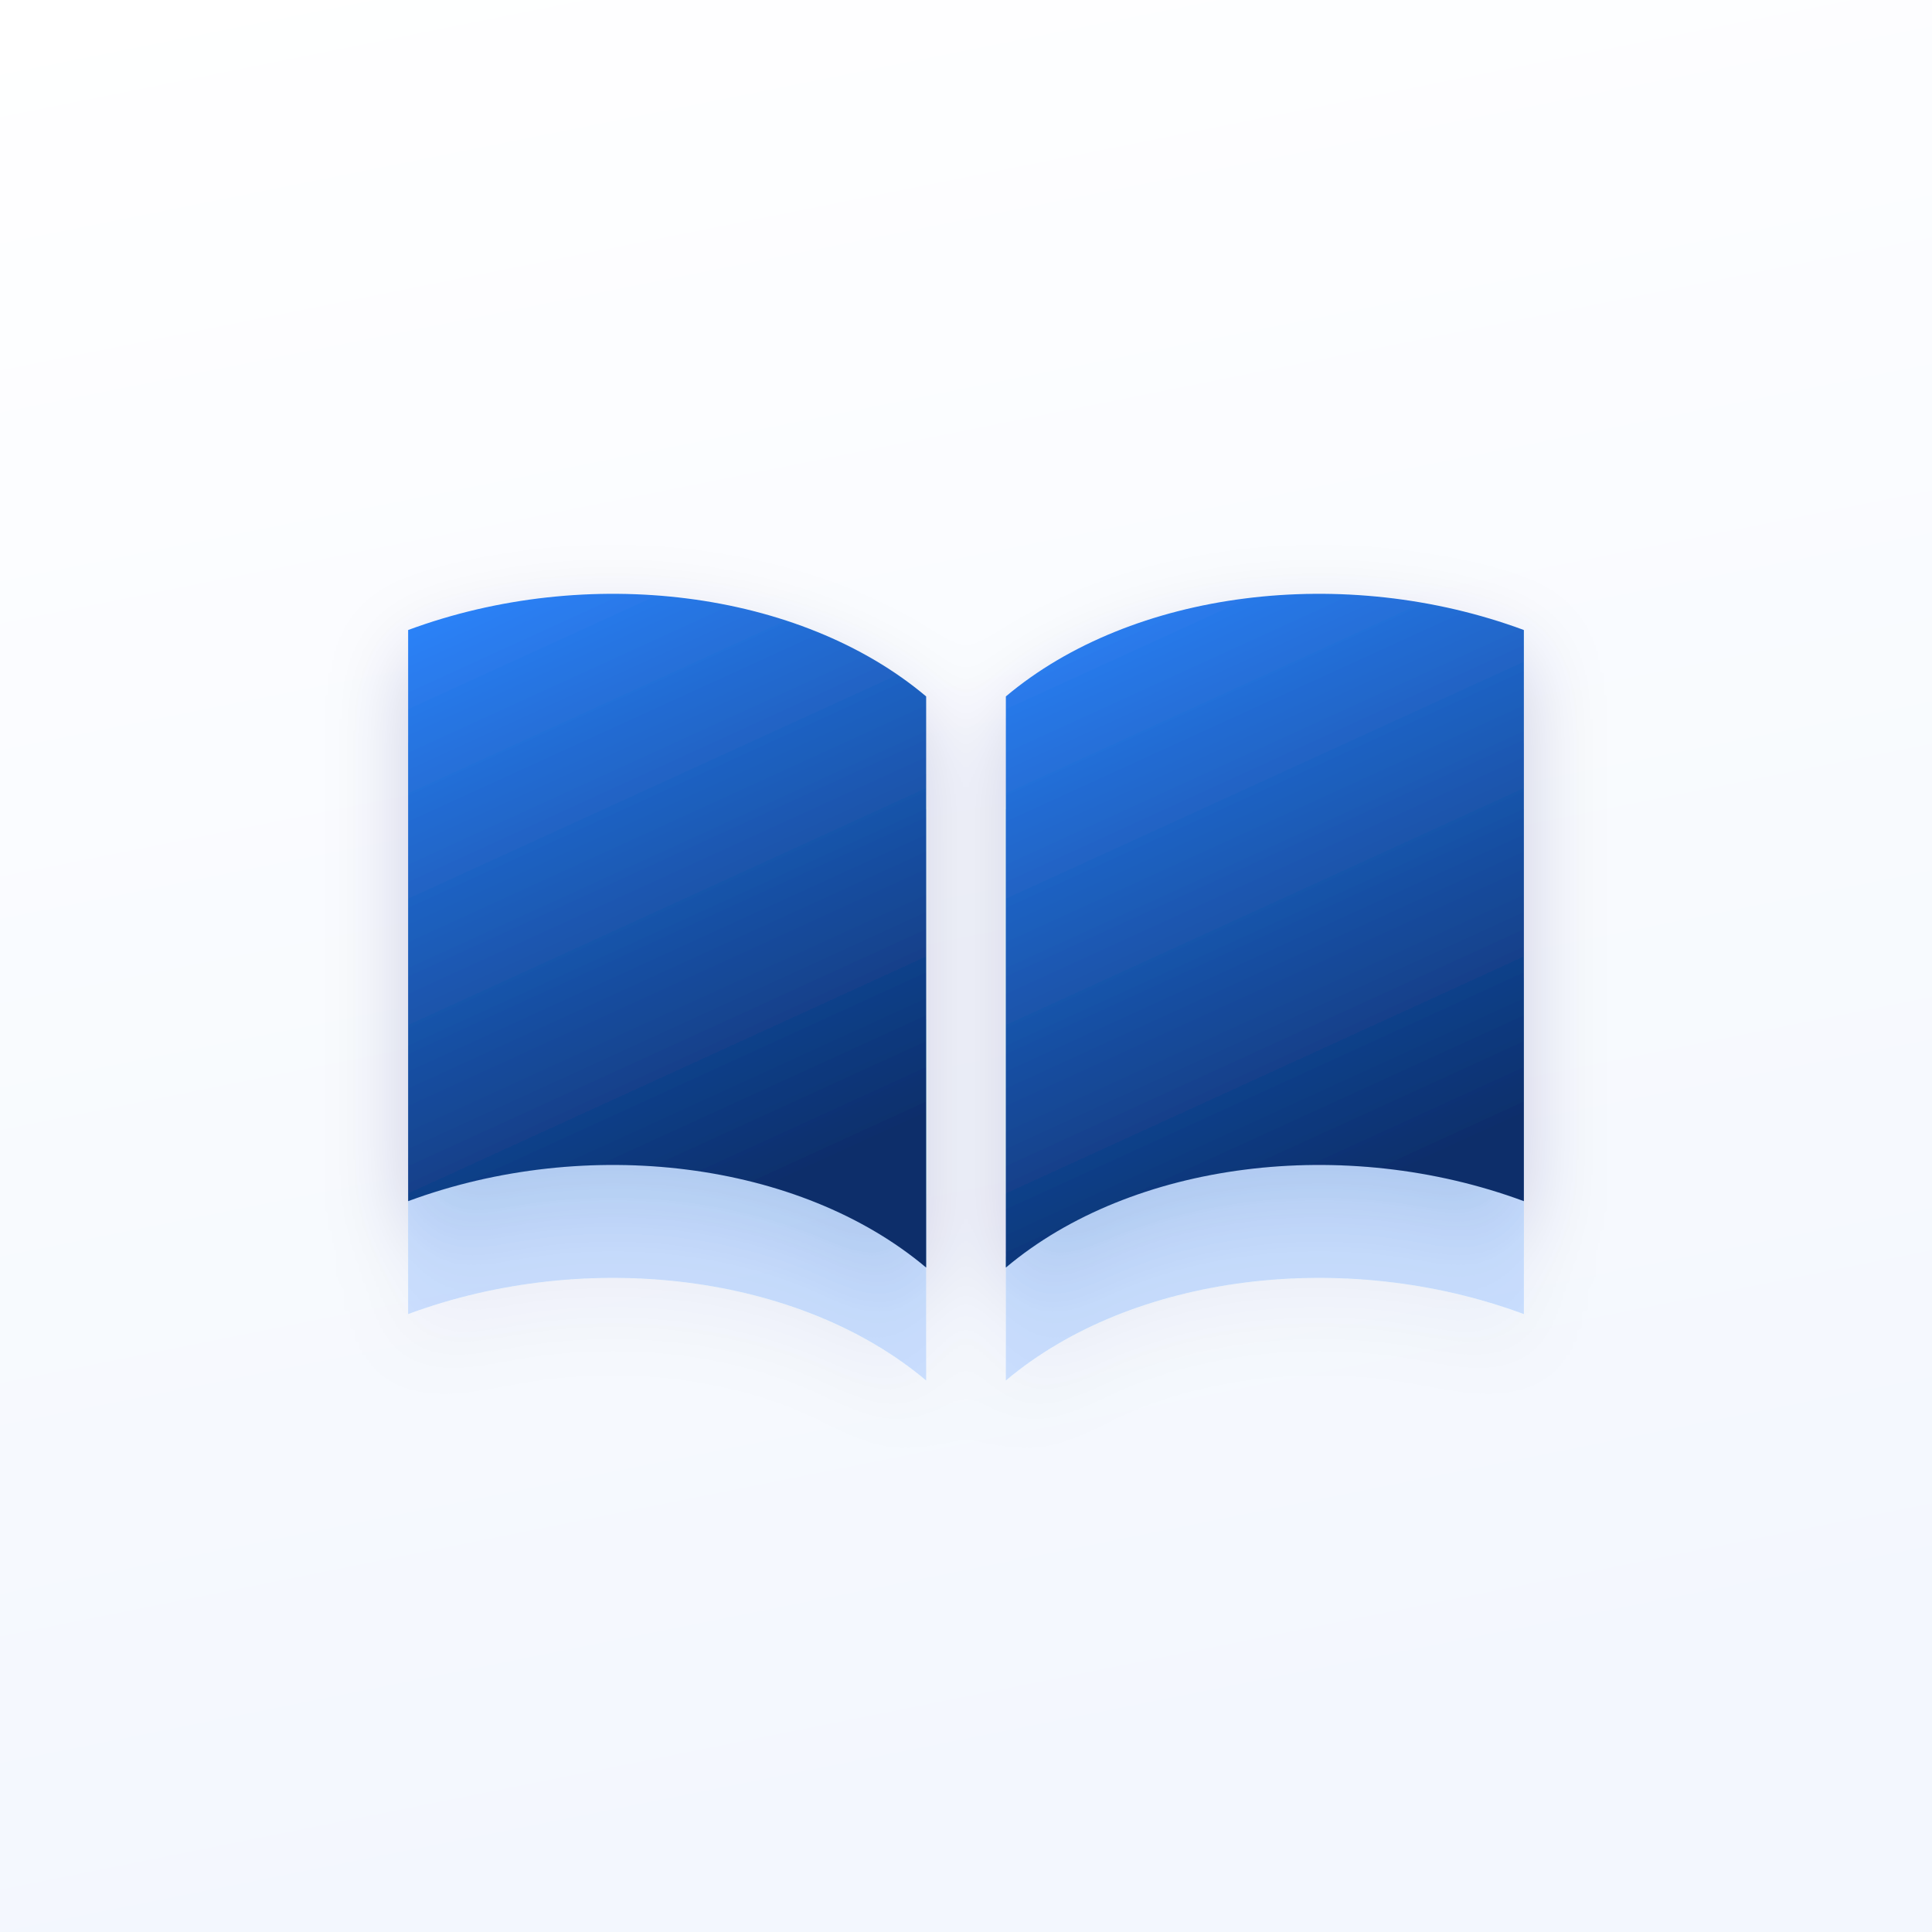
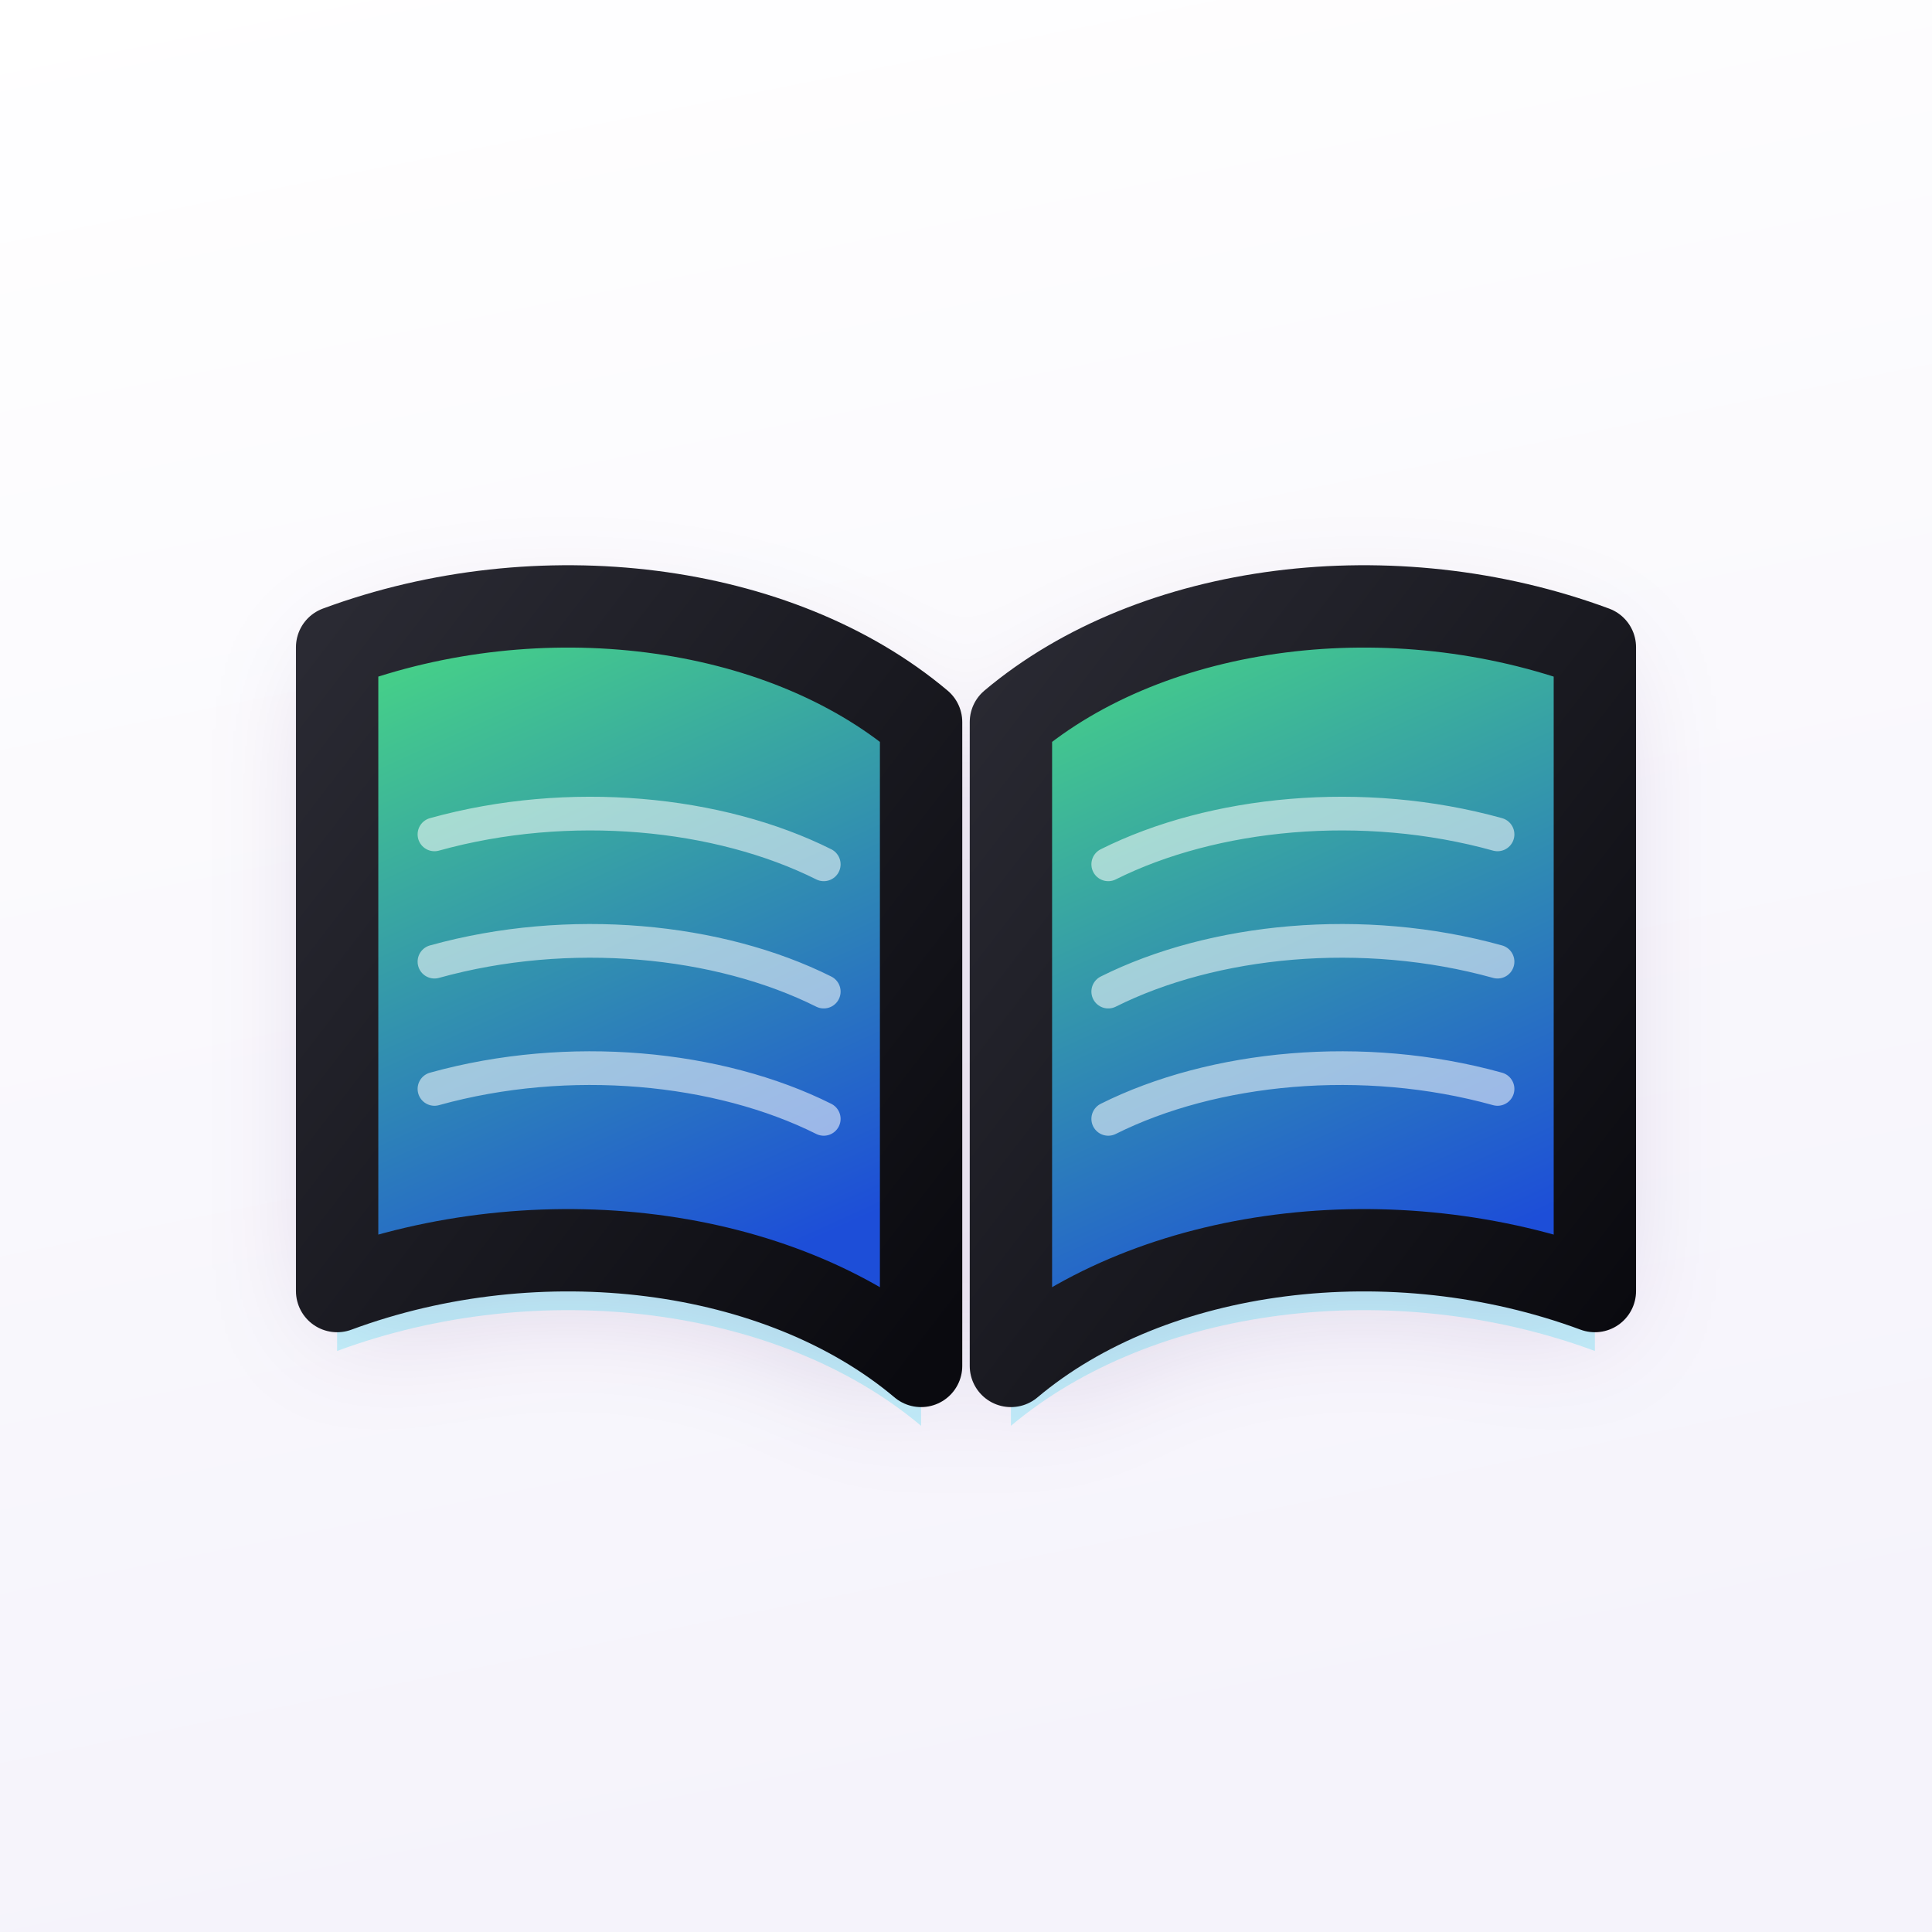
<svg xmlns="http://www.w3.org/2000/svg" viewBox="0 0 512 512" width="512" height="512">
  <defs>
+     <clipPath id="r">
+       <rect width="512" height="512" />
+     </clipPath>
    <linearGradient id="wbg" x1="0" y1="0" x2=".2" y2="1">
      <stop offset="0" stop-color="#ffffff" />
-       <stop offset="1" stop-color="#f3f7fe" />
+       <stop offset="1" stop-color="#f5f3fb" />
    </linearGradient>
-     <linearGradient id="kek" gradientUnits="userSpaceOnUse" x1="90" y1="400" x2="430" y2="120">
-       <stop offset="0" stop-color="#0A2E6B" />
-       <stop offset="1" stop-color="#2E86FF" />
+     <linearGradient id="lap" x1="0" y1="0" x2="0.35" y2="1">
+       <stop offset="0" stop-color="#4ade80" />
+       <stop offset="1" stop-color="#1d4ed8" />
    </linearGradient>
-     <linearGradient id="kek2" x1="0" y1="0" x2="0.35" y2="1">
-       <stop offset="0" stop-color="#2E86FF" />
-       <stop offset="1" stop-color="#0A2E6B" />
+     <linearGradient id="ker" x1="0" y1="0" x2="1" y2="1">
+       <stop offset="0" stop-color="#2a2a33" />
+       <stop offset="1" stop-color="#0a0a0f" />
    </linearGradient>
-     <filter id="sh" filterUnits="userSpaceOnUse" x="-200" y="-200" width="912" height="912">
-       <feDropShadow dx="0" dy="10" stdDeviation="12" flood-color="#0A2E6B" flood-opacity=".18" />
+     <filter id="sh" filterUnits="userSpaceOnUse" x="-300" y="-300" width="1100" height="1100">
+       <feGaussianBlur stdDeviation="16" />
    </filter>
  </defs>
-   <rect width="512" height="512" fill="url(#wbg)" />
-   <g transform="translate(256 256) scale(.8) translate(-256 -256)">
-     <g filter="url(#sh)" transform="translate(256 258) scale(1.1) translate(-256 -285)">
-       <path d="M 244 214 C 206 182, 142 174, 88 194 L 88 366 C 142 346, 206 354, 244 386 Z" fill="#2E86FF" opacity="0.22" transform="translate(0,22)" />
-       <path d="M 268 214 C 306 182, 370 174, 424 194 L 424 366 C 370 346, 306 354, 268 386 Z" fill="#2E86FF" opacity="0.22" transform="translate(0,22)" />
-       <path d="M 244 202 C 206 170, 142 162, 88 182 L 88 354 C 142 334, 206 342, 244 374 Z" fill="url(#kek2)" />
-       <path d="M 268 202 C 306 170, 370 162, 424 182 L 424 354 C 370 334, 306 342, 268 374 Z" fill="url(#kek2)" />
+   <g clip-path="url(#r)">
+     <rect width="512" height="512" fill="url(#wbg)" />
+     <g transform="translate(256 256) scale(.8) translate(-256 -256)">
+       <g transform="translate(256 262) scale(1.24) translate(-256 -272)">
+         <g opacity=".2" filter="url(#sh)" transform="translate(0,9)">
+           <path d="M 244 202 C 206 170, 142 162, 88 182 L 88 354 C 142 334, 206 342, 244 374 Z" fill="#3b0764" />
+           <path d="M 268 202 C 306 170, 370 162, 424 182 L 424 354 C 370 334, 306 342, 268 374 Z" fill="#3b0764" />
+         </g>
+         <path d="M 244 202 C 206 170, 142 162, 88 182 L 88 354 C 142 334, 206 342, 244 374 Z" fill="#22d3ee" opacity="0.25" transform="translate(0,16)" />
+         <path d="M 268 202 C 306 170, 370 162, 424 182 L 424 354 C 370 334, 306 342, 268 374 Z" fill="#22d3ee" opacity="0.25" transform="translate(0,16)" />
+         <path d="M 244 202 C 206 170, 142 162, 88 182 L 88 354 C 142 334, 206 342, 244 374 Z" fill="url(#lap)" />
+         <path d="M 268 202 C 306 170, 370 162, 424 182 L 424 354 C 370 334, 306 342, 268 374 Z" fill="url(#lap)" />
+         <path d="M 114 232 C 150 222, 190 226, 218 240" fill="none" stroke="#fff" stroke-opacity=".55" stroke-width="9" stroke-linecap="round" />
+         <path d="M 294 240 C 322 226, 362 222, 398 232" fill="none" stroke="#fff" stroke-opacity=".55" stroke-width="9" stroke-linecap="round" />
+         <path d="M 114 266 C 150 256, 190 260, 218 274" fill="none" stroke="#fff" stroke-opacity=".55" stroke-width="9" stroke-linecap="round" />
+         <path d="M 294 274 C 322 260, 362 256, 398 266" fill="none" stroke="#fff" stroke-opacity=".55" stroke-width="9" stroke-linecap="round" />
+         <path d="M 114 300 C 150 290, 190 294, 218 308" fill="none" stroke="#fff" stroke-opacity=".55" stroke-width="9" stroke-linecap="round" />
+         <path d="M 294 308 C 322 294, 362 290, 398 300" fill="none" stroke="#fff" stroke-opacity=".55" stroke-width="9" stroke-linecap="round" />
+         <path d="M 244 202 C 206 170, 142 162, 88 182 L 88 354 C 142 334, 206 342, 244 374 Z" fill="none" stroke="url(#ker)" stroke-width="22" stroke-linejoin="round" />
+         <path d="M 268 202 C 306 170, 370 162, 424 182 L 424 354 C 370 334, 306 342, 268 374 Z" fill="none" stroke="url(#ker)" stroke-width="22" stroke-linejoin="round" />
+       </g>
    </g>
  </g>
</svg>
